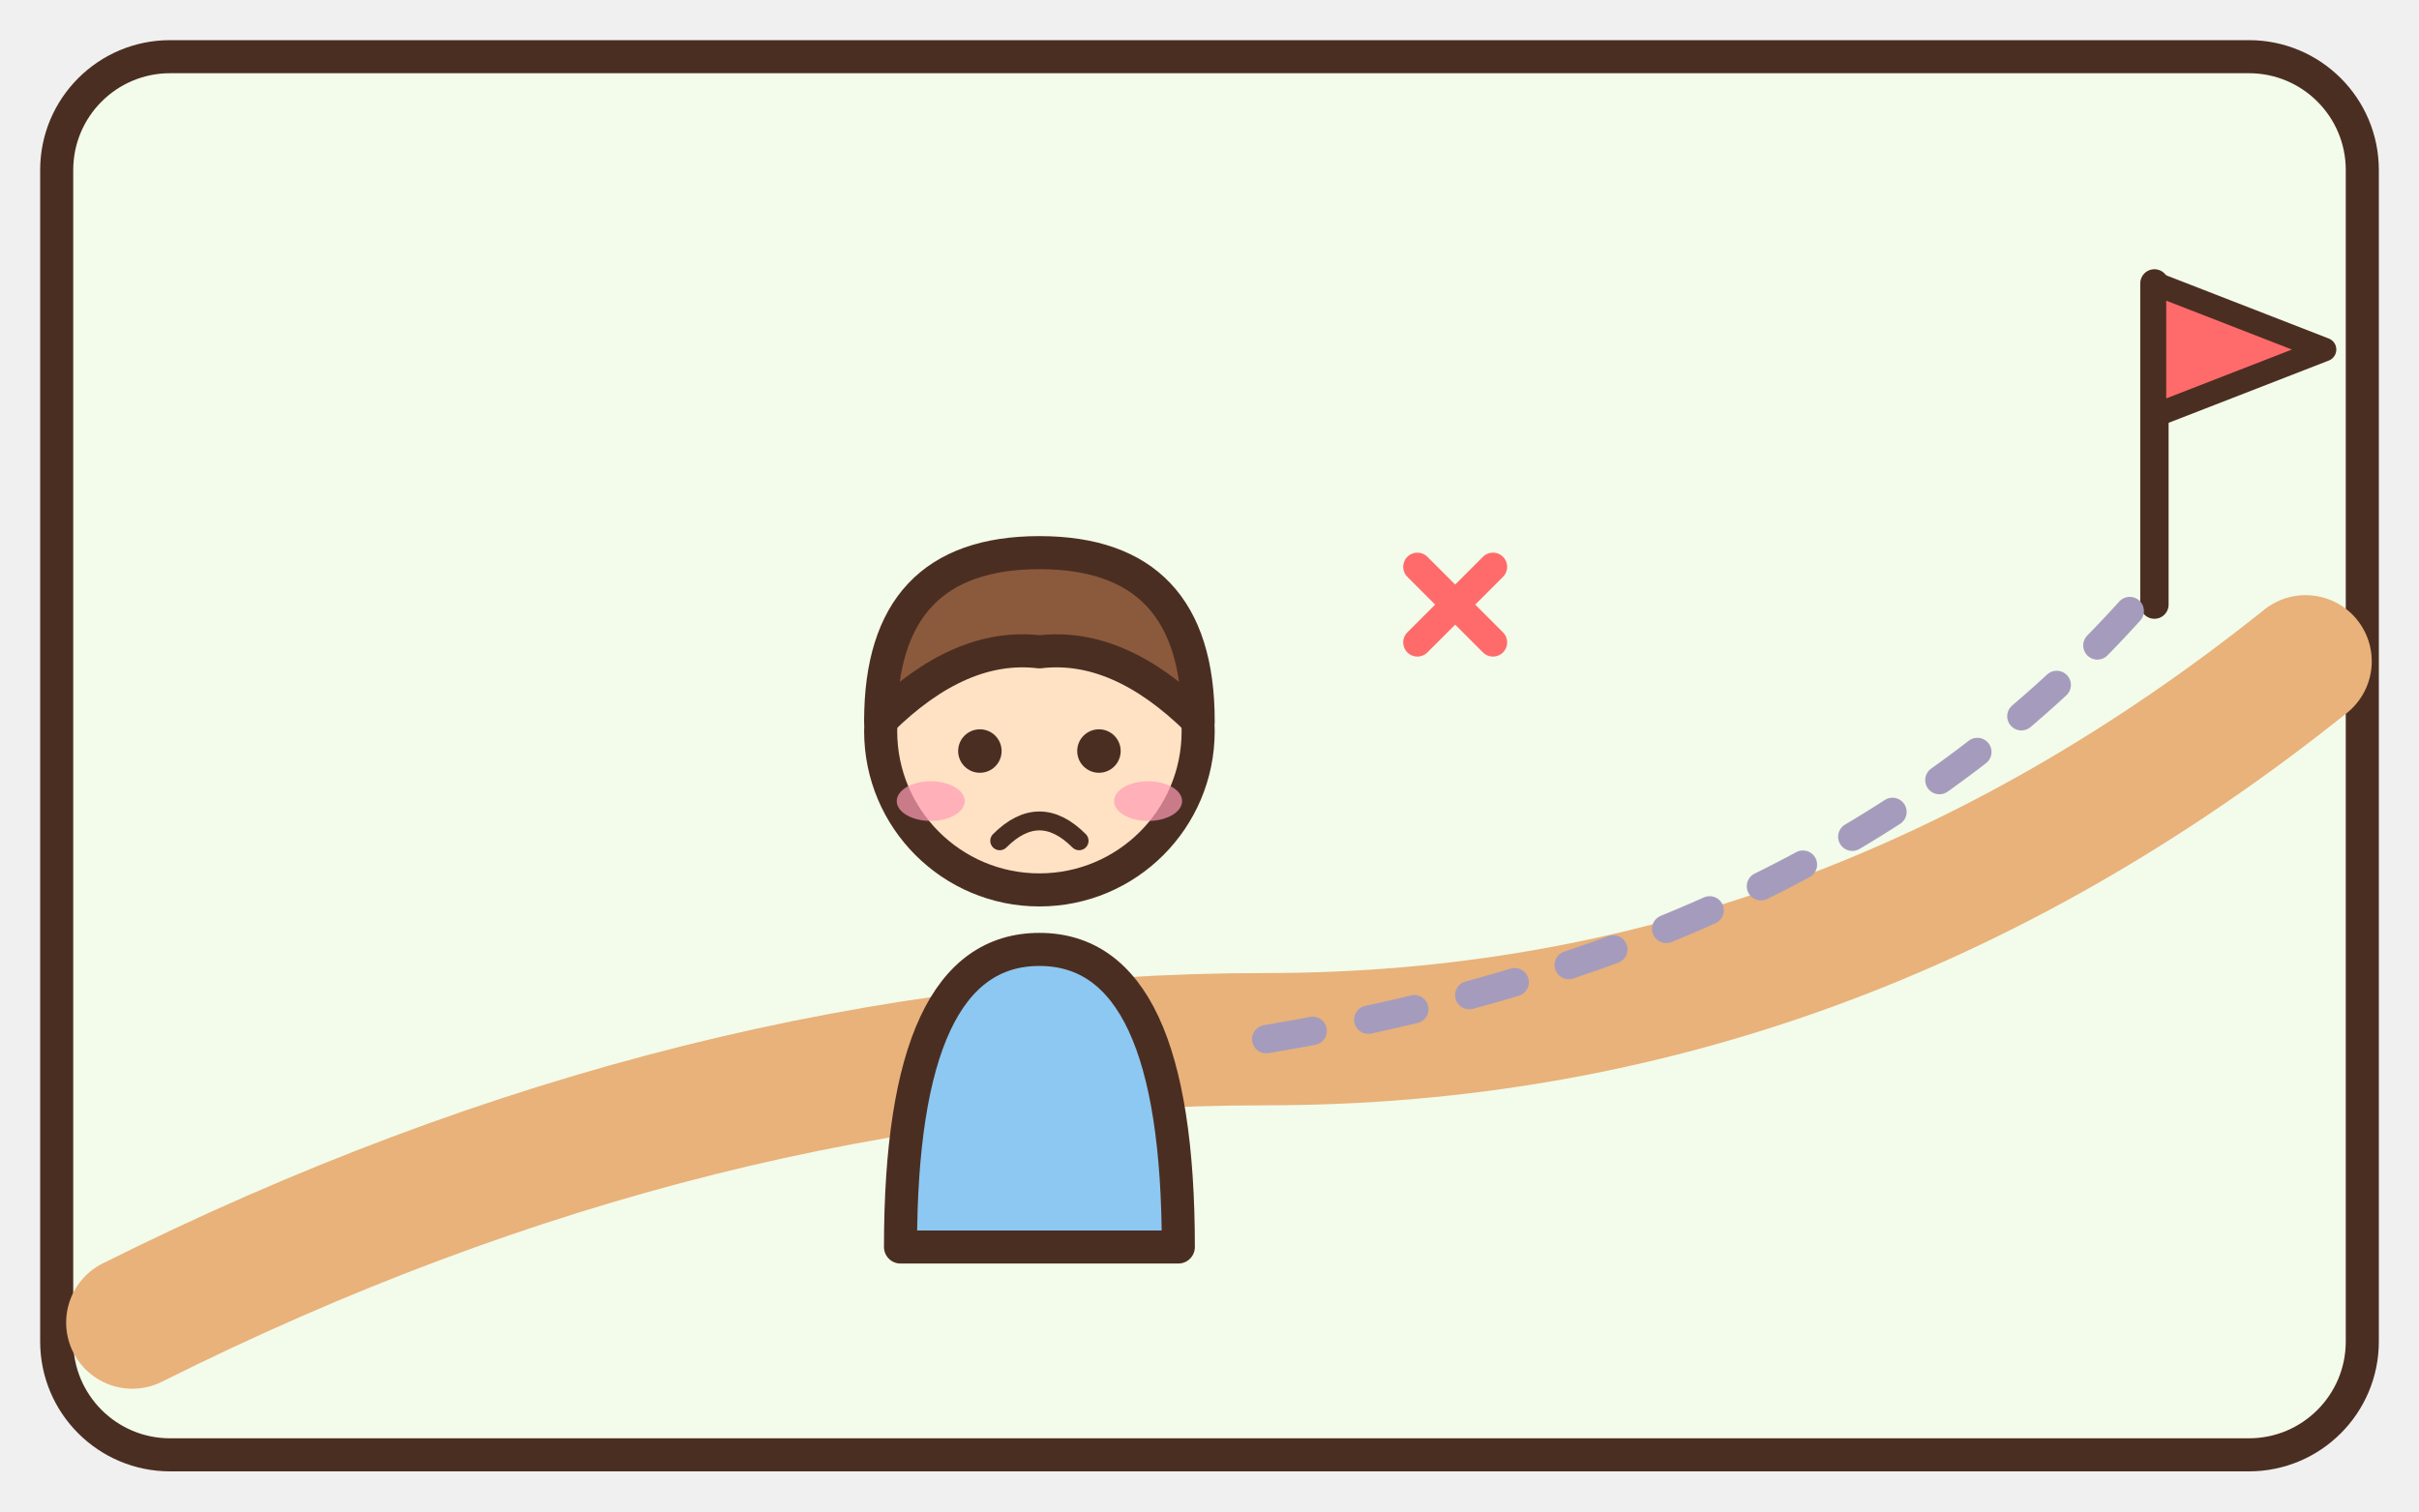
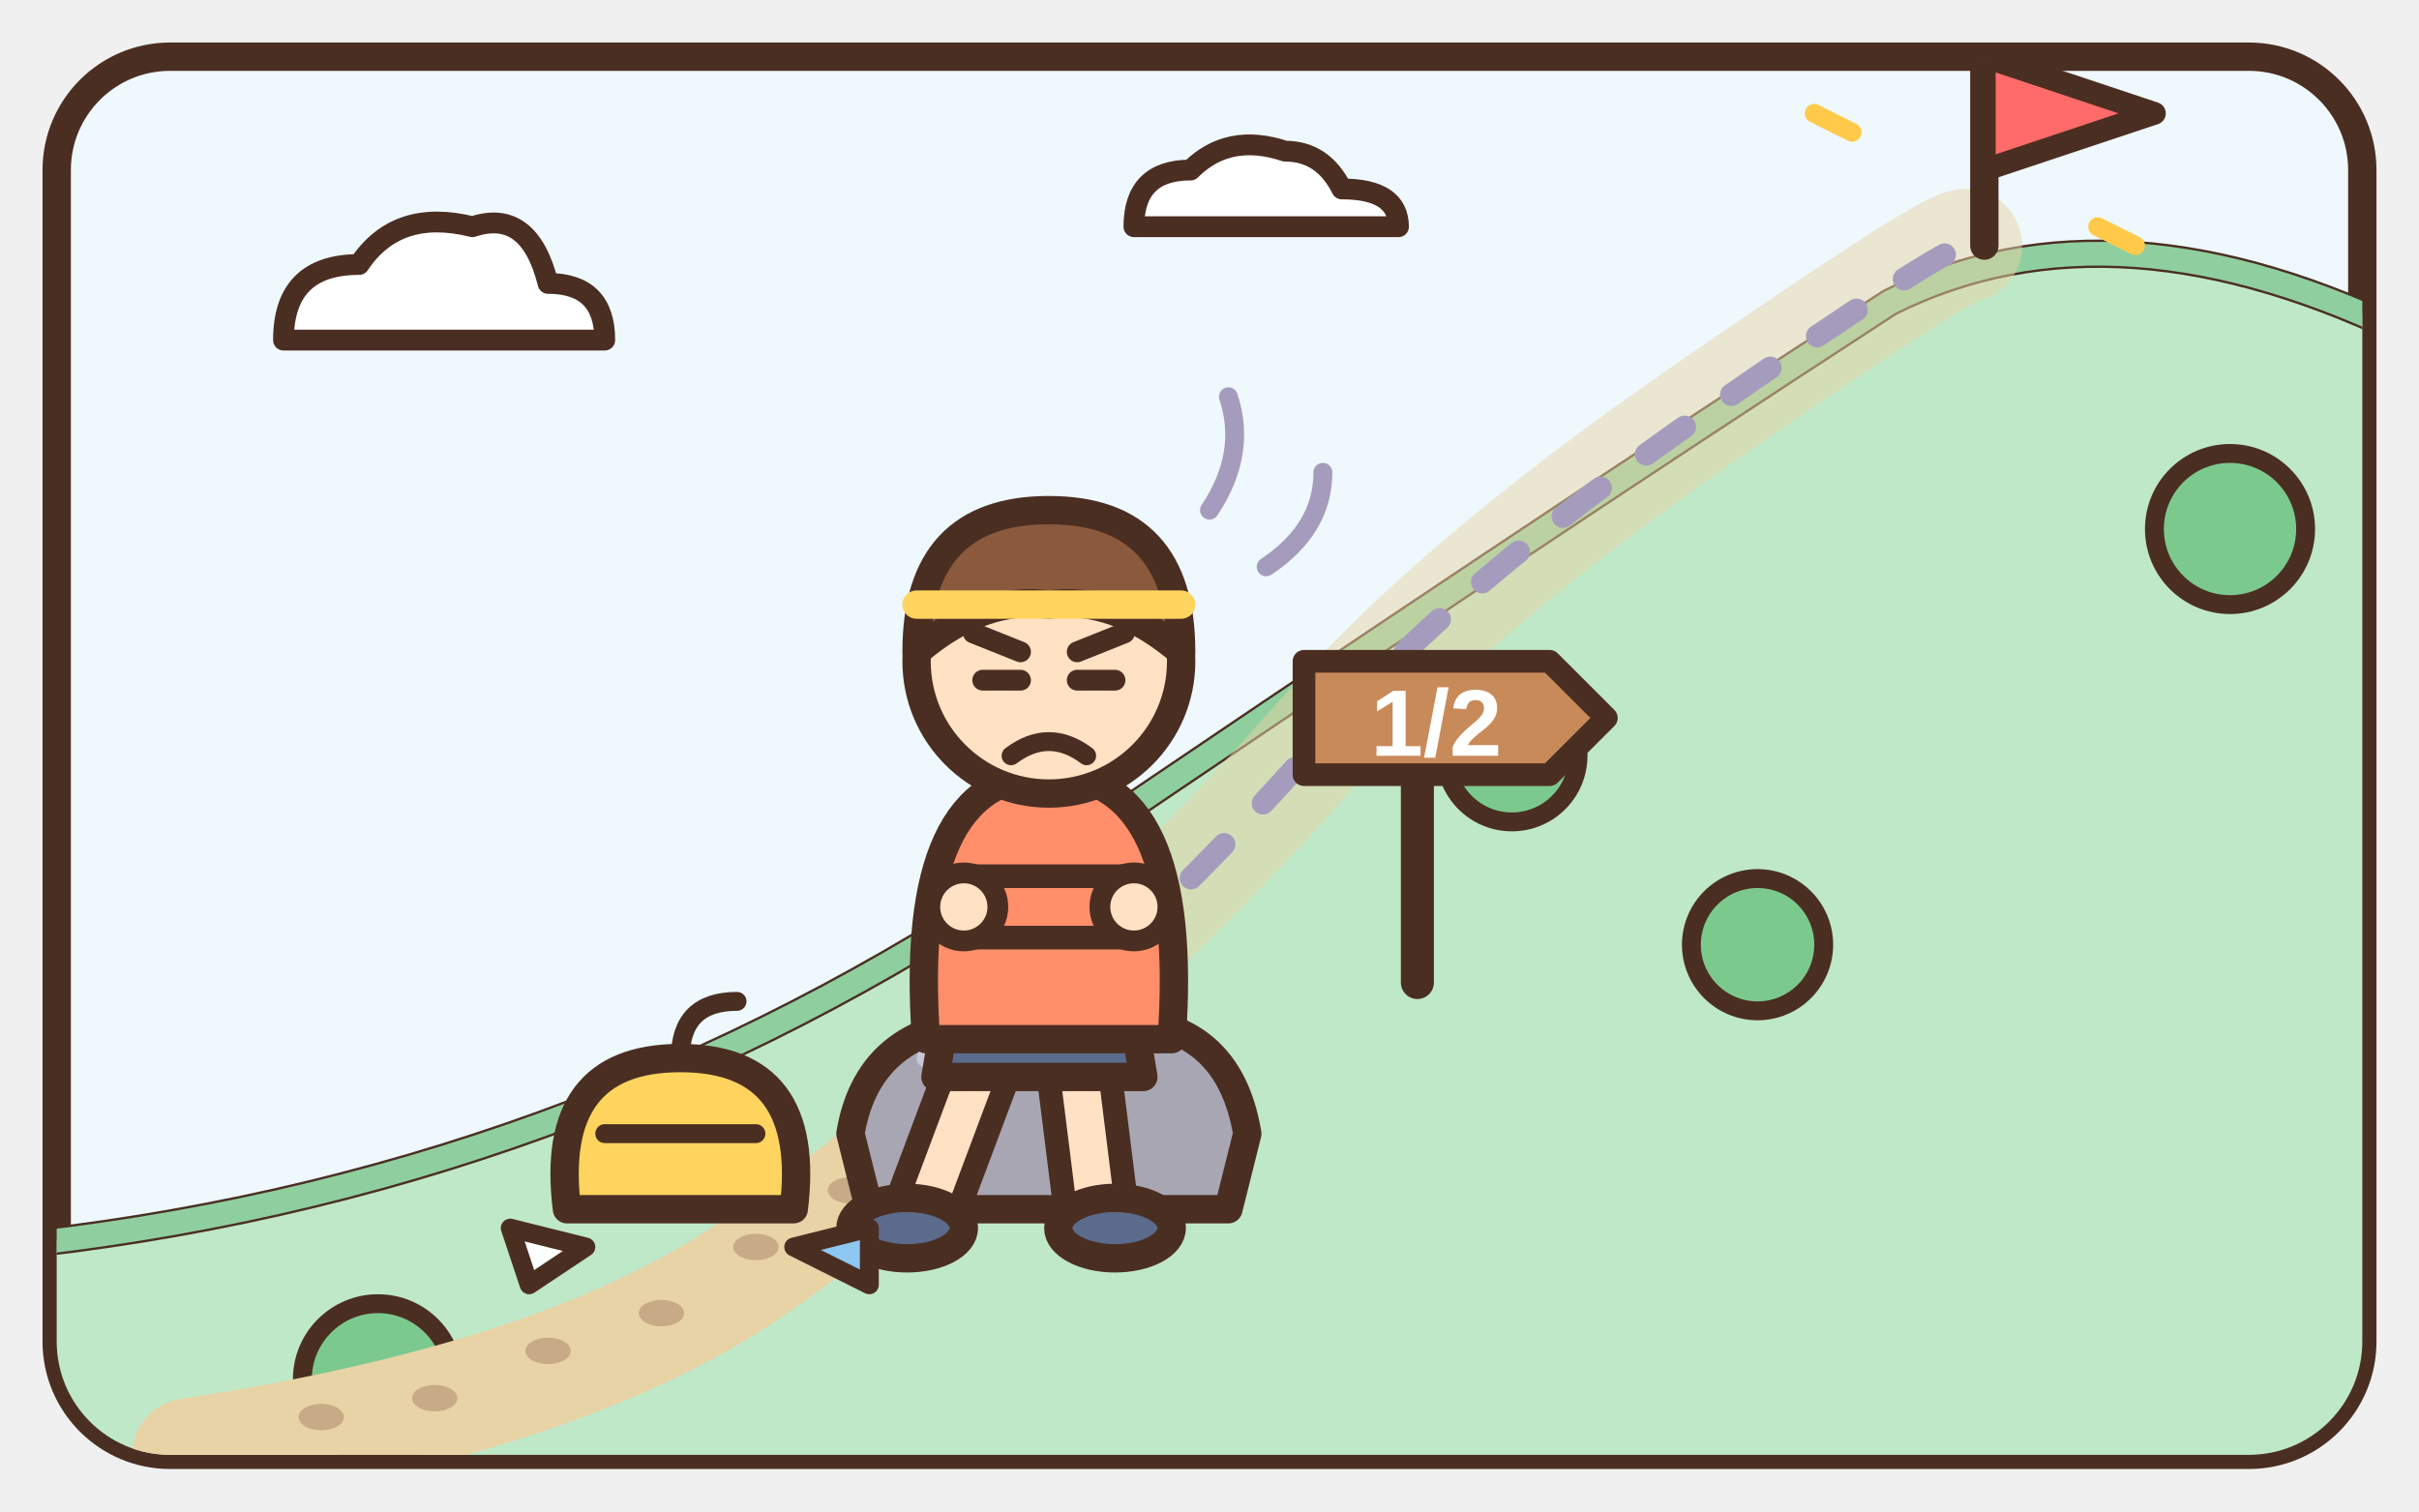
<svg xmlns="http://www.w3.org/2000/svg" viewBox="0 0 256 160">
-   <g stroke="#4b2e22" stroke-width="3.5" stroke-linejoin="round" stroke-linecap="round">
-     <rect x="6" y="6" width="244" height="148" rx="12" fill="#f3fbea" />
-     <path d="M14 140q60-30 120-30t110-40" fill="none" stroke="#e8b27a" stroke-width="14" />
-     <path d="M228 64v-34" stroke-width="3" />
-     <path d="M228 30l18 7-18 7Z" fill="#ff6b6b" stroke-width="2.5" />
-     <g fill="none" stroke="#a59cbd" stroke-width="3" stroke-dasharray="5 6">
-       <path d="M134 110q60-10 92-46" />
+   <defs>
+     <clipPath id="frame">
+       <rect x="6" y="6" width="244" height="148" rx="12" />
+     </clipPath>
+   </defs>
+   <g stroke="#4b2e22" stroke-width="3" stroke-linejoin="round" stroke-linecap="round">
+     <rect x="6" y="6" width="244" height="148" rx="12" fill="#eef8fd" />
+     <g clip-path="url(#frame)">
+       <g fill="#ffffff" stroke-width="2.2">
+         <path d="M30 36q0-8 8-8 4-6 12-4 6-2 8 6 6 0 6 6Z" />
+         <path d="M120 24q0-6 6-6 4-4 10-2 4 0 6 4 6 0 6 4Z" />
+       </g>
+       <path d="M0 160V132q60-6 110-40t90-60q24-12 56 4v124Z" fill="#bfe8c8" />
+       <path d="M0 160V132q60-6 110-40t90-60q24-12 56 4" fill="none" stroke="#8fcf9f" stroke-width="2.5" />
+       <g fill="#7cc98e" stroke-width="2">
+         <circle cx="40" cy="146" r="8" />
+         <circle cx="160" cy="80" r="7" />
+         <circle cx="236" cy="56" r="8" />
+         <circle cx="186" cy="100" r="7" />
+       </g>
+       <path d="M20 154q40-6 60-20t30-26" fill="none" stroke="#e8d3a6" stroke-width="12" />
+       <path d="M110 108q16-14 30-30t40-34 28-18" fill="none" stroke="#e8d3a6" stroke-width="12" opacity=".5" />
+       <path d="M110 108q16-14 30-30t40-34 28-18" fill="none" stroke="#a59cbd" stroke-width="2.4" stroke-dasharray="5 6" />
+       <g fill="#c8ab86" stroke="none">
+         <ellipse cx="34" cy="150" rx="2.4" ry="1.4" />
+         <ellipse cx="46" cy="148" rx="2.4" ry="1.4" />
+         <ellipse cx="58" cy="143" rx="2.4" ry="1.4" />
+         <ellipse cx="70" cy="139" rx="2.4" ry="1.4" />
+         <ellipse cx="80" cy="132" rx="2.4" ry="1.4" />
+         <ellipse cx="90" cy="126" rx="2.4" ry="1.4" />
+       </g>
+       <path d="M210 26V4" stroke-width="3" />
+       <path d="M210 6l18 6-18 6Z" fill="#ff6b6b" stroke-width="2.4" />
+       <g fill="none" stroke="#ffc94a" stroke-width="2">
+         <path d="M222 24l4 2M196 14l-4-2" />
+       </g>
+       <path d="M150 104v-22" stroke-width="3.5" />
+       <path d="M138 70h26l6 6-6 6h-26Z" fill="#c98a5a" stroke-width="2.4" />
+       <text x="152" y="80" font-family="'Arial Rounded MT Bold','Fredoka',Arial,sans-serif" font-size="10" font-weight="700" text-anchor="middle" fill="#ffffff" stroke="none">1/2</text>
+       <path d="M90 120q2-12 16-12h12q12 0 14 12l-2 8H92Z" fill="#a8a6b3" />
+       <path d="M98 112l6-2" stroke="#c9c6d8" stroke-width="2" />
+       <path d="M104 112l-6 16M114 112l2 16" stroke-width="9" />
+       <path d="M104 112l-6 16M114 112l2 16" stroke="#ffe2c4" stroke-width="4" />
+       <g fill="#5b6b8c">
+         <ellipse cx="96" cy="130" rx="6" ry="3.2" />
+         <ellipse cx="118" cy="130" rx="6" ry="3.2" />
+       </g>
+       <path d="M100 108h20l1 6H99Z" fill="#5b6b8c" />
+       <path d="M98 110q-2-28 13-28t13 28Z" fill="#ff8f6a" />
+       <path d="M102 96h18" stroke-width="9" />
+       <path d="M102 96h18" stroke="#ff8f6a" stroke-width="4" />
+       <g fill="#ffe2c4" stroke-width="2.2">
+         <circle cx="102" cy="96" r="3.6" />
+         <circle cx="120" cy="96" r="3.6" />
+       </g>
+       <circle cx="111" cy="70" r="14" fill="#ffe2c4" />
+       <path d="M97 69q0-15 14-15t14 15q-7-6-14-5-7-1-14 5Z" fill="#8b5a3c" />
+       <path d="M97 64h28" stroke="#ffd45e" stroke-width="3" />
+       <g fill="none" stroke-width="2.2">
+         <path d="M104 72h4M114 72h4M103 67l5 2M119 67l-5 2" />
+       </g>
+       <path d="M107 80q4-3 8 0" fill="none" stroke-width="2" />
+       <g fill="none" stroke="#a59cbd" stroke-width="2">
+         <path d="M128 54q4-6 2-12M134 60q6-4 6-10" />
+       </g>
+       <path d="M60 128q-2-16 12-16t12 16Z" fill="#ffd45e" />
+       <path d="M64 120h16M72 112q0-6 6-6" fill="none" stroke-width="2" />
+       <g stroke-width="2">
+         <path d="M54 130l8 2-6 4Z" fill="#ffffff" />
+         <path d="M84 132l8-2v6Z" fill="#8cc8f2" />
+       </g>
    </g>
-     <path d="M95.3 132.0Q95.3 100.5 110.0 100.5Q124.7 100.5 124.7 132.0Z" fill="#8cc8f2" />
-     <circle cx="110" cy="77.4" r="16.8" fill="#ffe2c4" />
-     <path d="M93.2 76.3Q93.2 58.5 110.0 58.5Q126.8 58.5 126.8 76.3Q118.4 68.0 110.0 69.0Q101.6 68.0 93.2 76.3Z" fill="#8b5a3c" />
-     <g stroke="none" fill="#4b2e22">
-       <circle cx="103.7" cy="79.5" r="2.3" />
-       <circle cx="116.3" cy="79.5" r="2.3" />
-     </g>
-     <path d="M105.8 89.0q4.2 -4.2 8.4 0" fill="none" stroke-width="2" />
-     <g fill="#ff9bb5" opacity=".7" stroke="none">
-       <ellipse cx="98.5" cy="84.8" rx="3.6" ry="2.1" />
-       <ellipse cx="121.5" cy="84.8" rx="3.6" ry="2.1" />
-     </g>
-     <path d="M150 60l8 8m0-8-8 8" stroke="#ff6b6b" stroke-width="3" />
  </g>
</svg>
